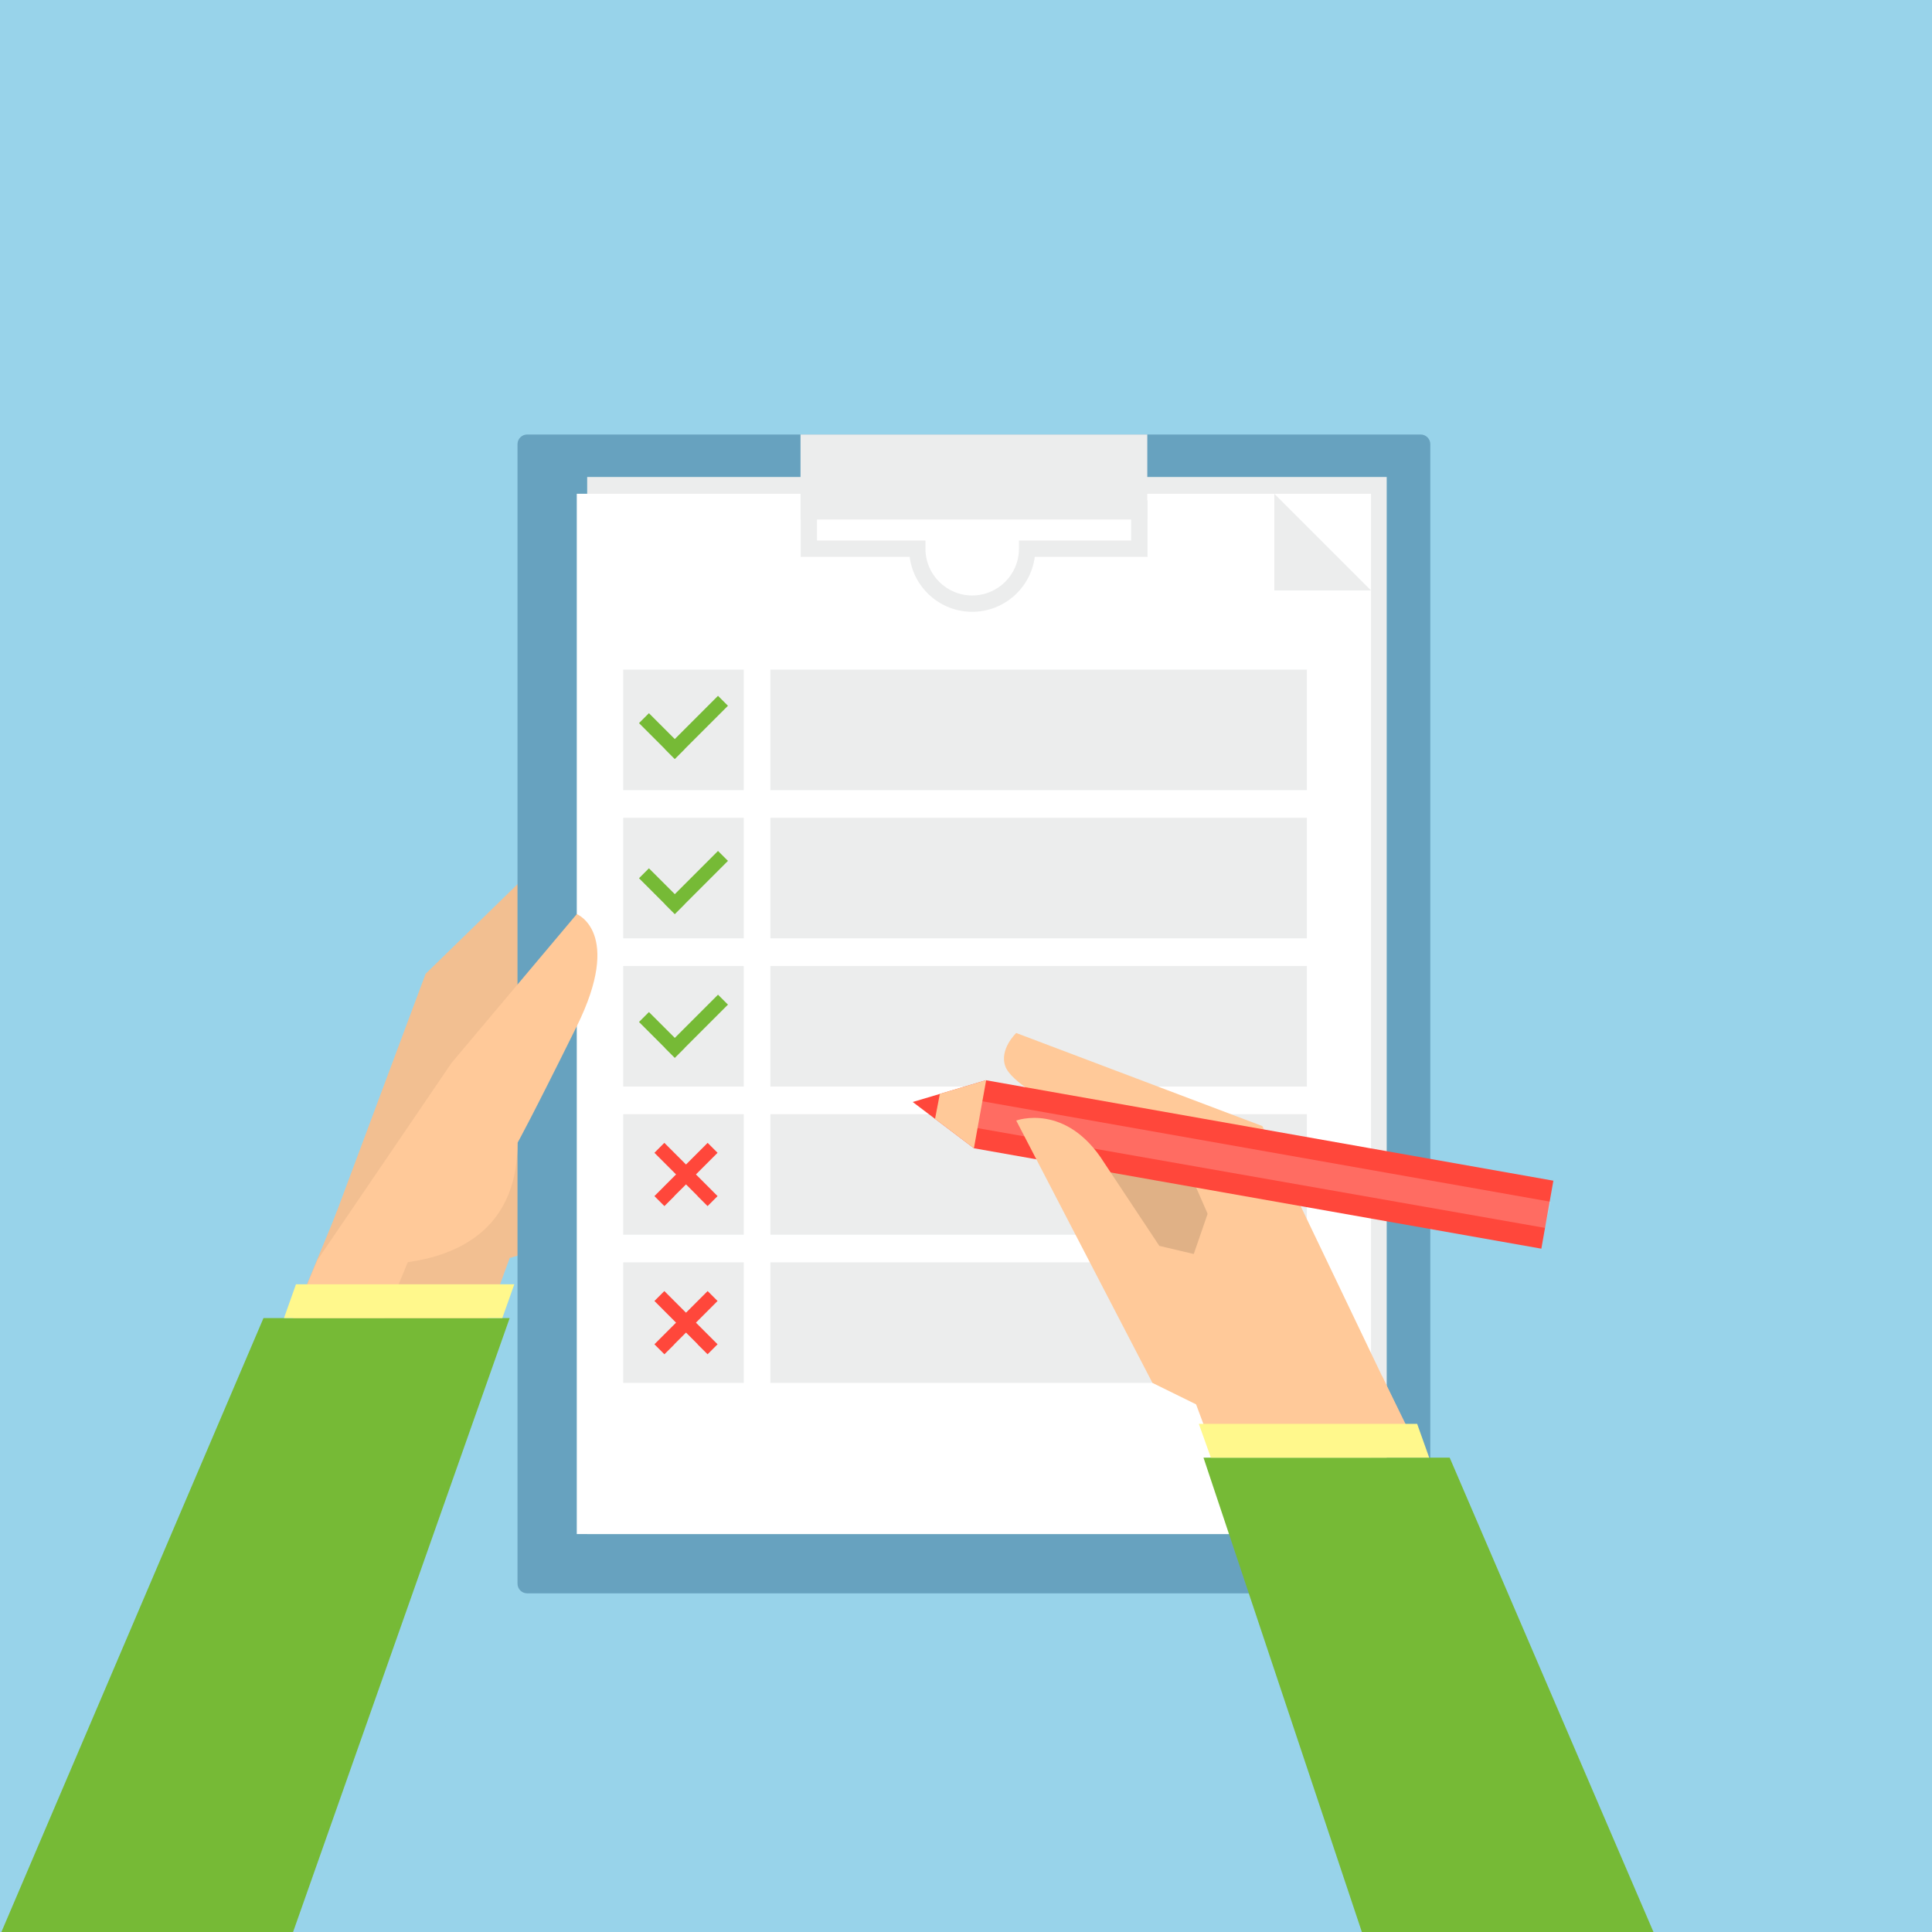
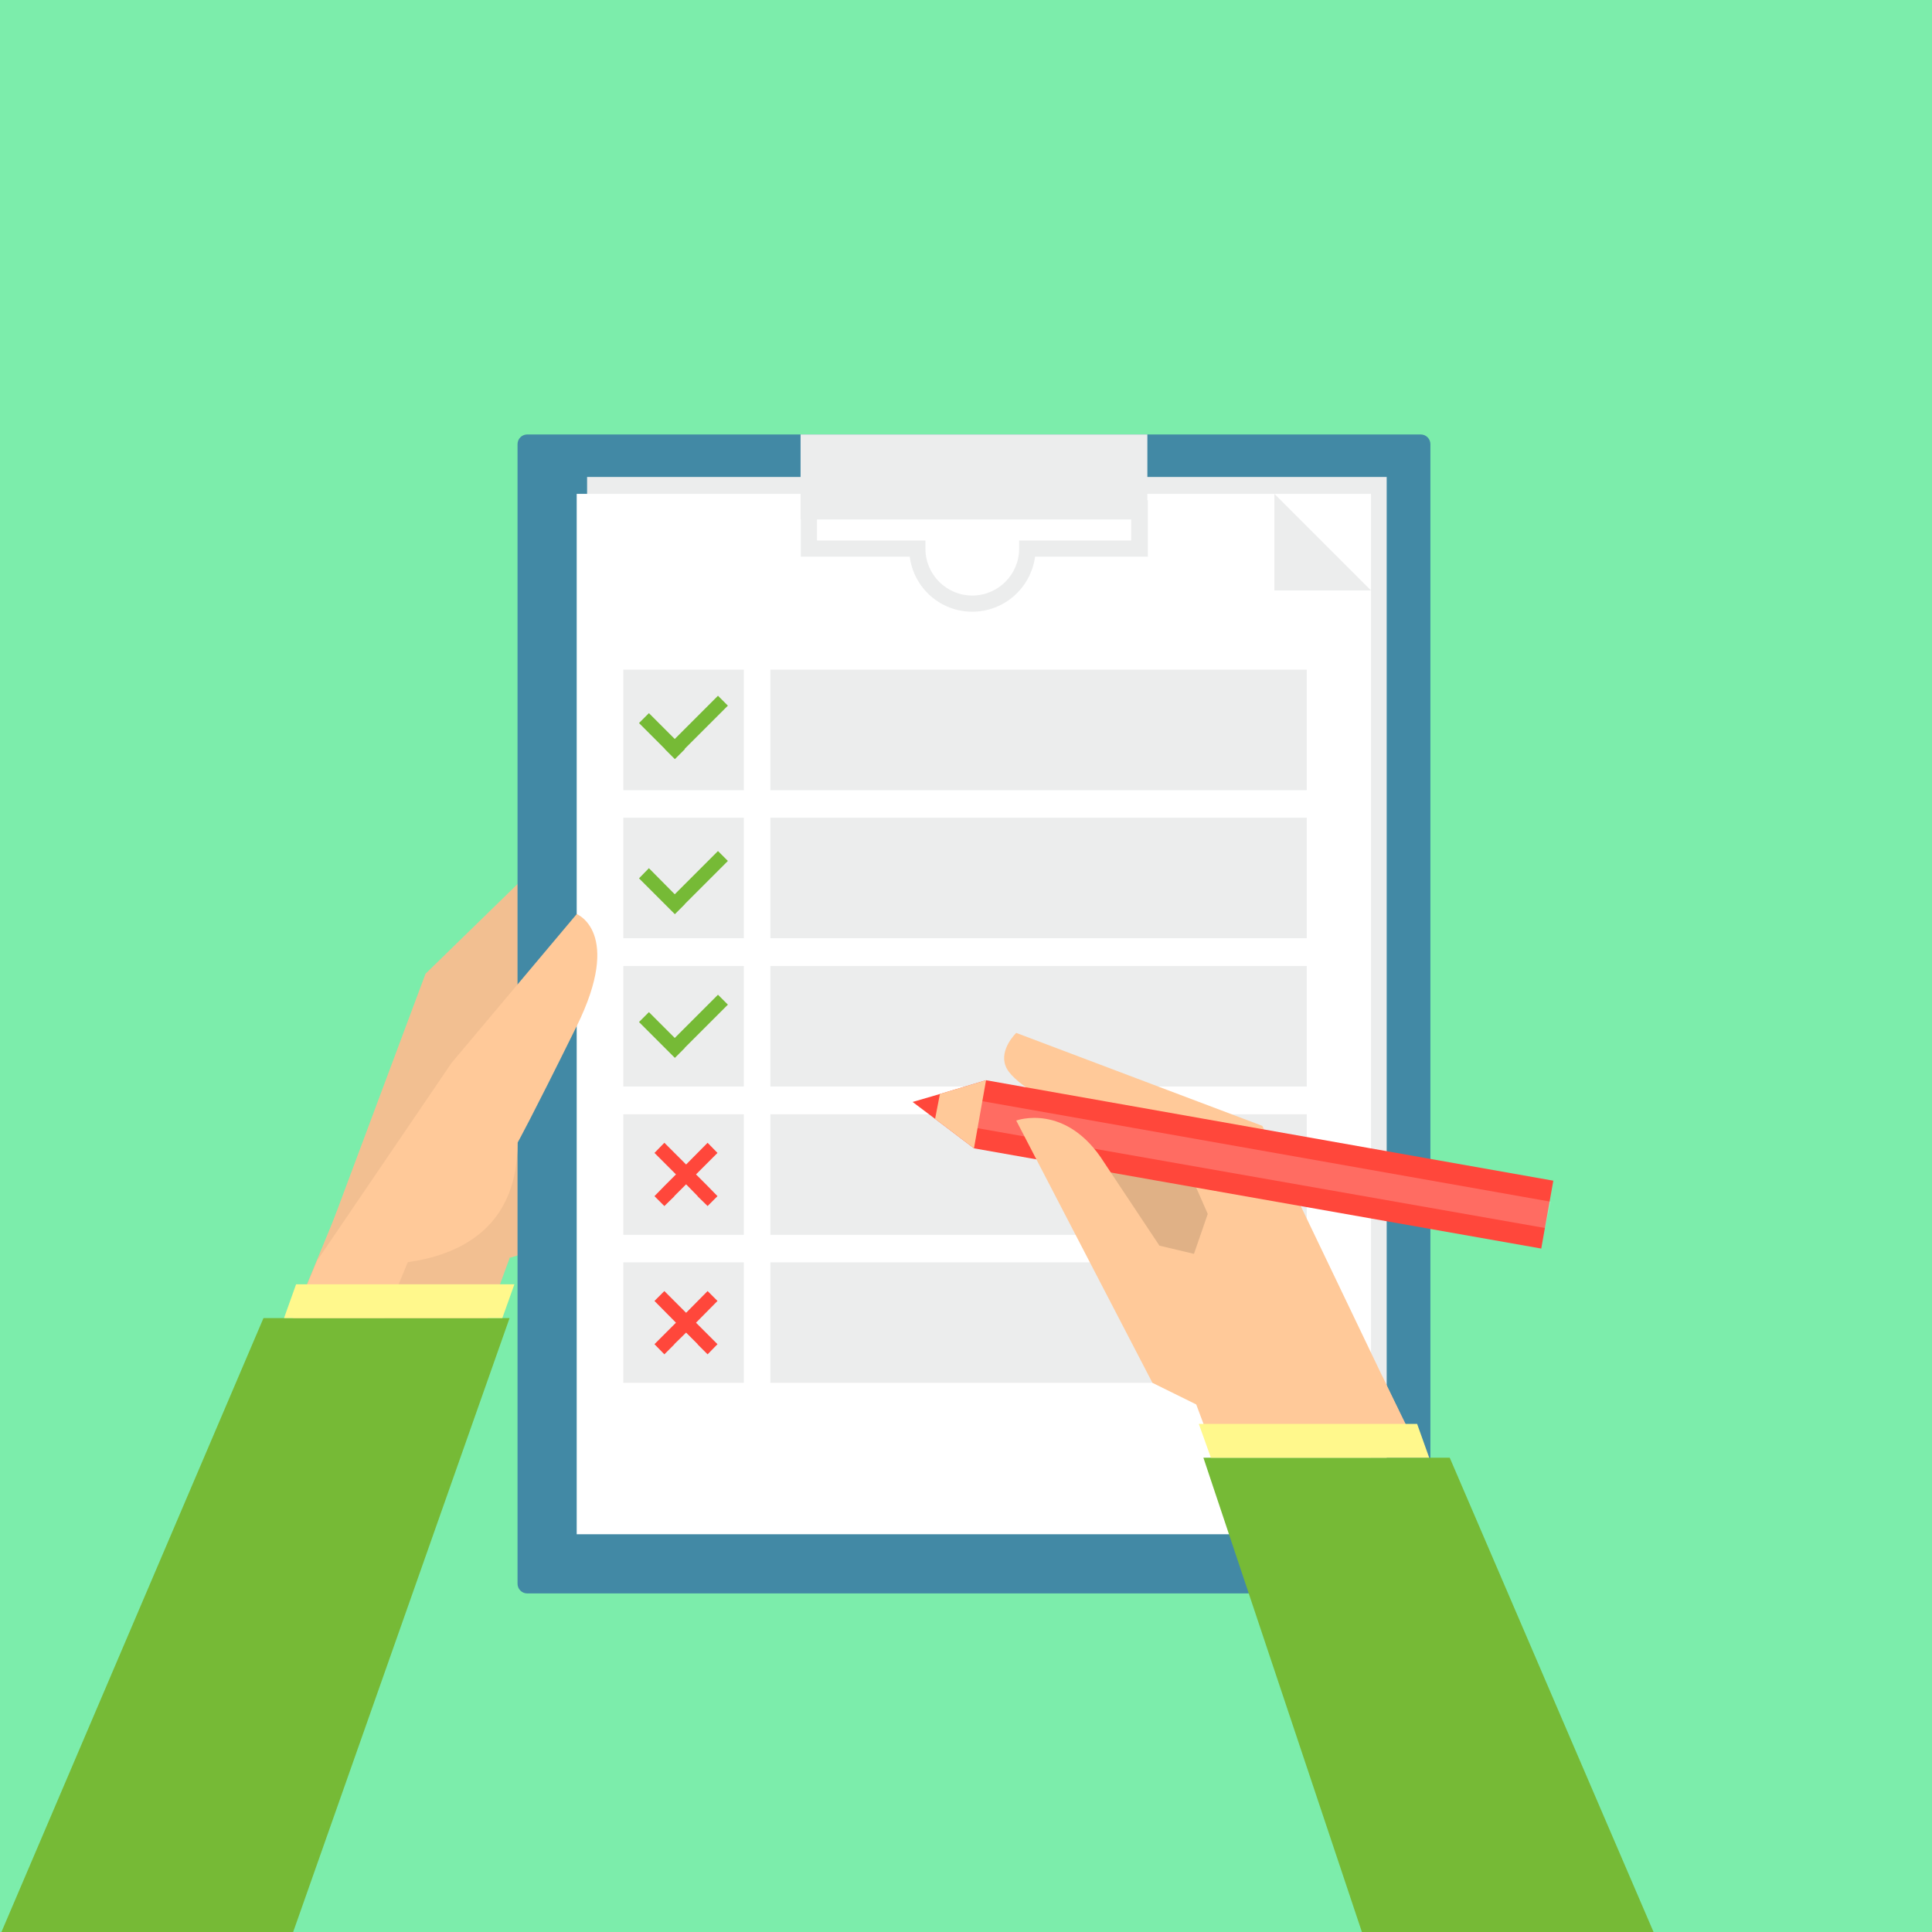
- <svg xmlns="http://www.w3.org/2000/svg" viewBox="0 0 800 800">
-   <defs>
-     <style>.cls-1{fill:#98d3ea;}.cls-2{fill:#f2bf91;}.cls-3{fill:#67a2bf;}.cls-4{fill:#eceded;}.cls-11,.cls-5{fill:#fff;}.cls-6{fill:#76ba36;}.cls-7{fill:#ff473b;}.cls-8{fill:#ffc999;}.cls-9{fill:#fff88c;}.cls-10{fill:#e0b186;}.cls-11{opacity:0.2;}</style>
-   </defs>
+ <svg xmlns="http://www.w3.org/2000/svg" version="1.1" id="Layer_1" x="0px" y="0px" viewBox="0 0 800 800" style="enable-background:new 0 0 800 800;" xml:space="preserve">
+   <style type="text/css">
+ 	.st0{fill:#7CEDAB;}
+ 	.st1{fill:#F2BF91;}
+ 	.st2{fill:#4289A5;}
+ 	.st3{fill:#ECEDED;}
+ 	.st4{fill:#FFFFFF;}
+ 	.st5{fill:#76BA36;}
+ 	.st6{fill:#FF473B;}
+ 	.st7{fill:#FFC999;}
+ 	.st8{fill:#FFF88C;}
+ 	.st9{fill:#E0B186;}
+ 	.st10{opacity:0.2;fill:#FFFFFF;enable-background:new    ;}
+ </style>
  <g id="OBJECTS">
-     <rect class="cls-1" width="800" height="800" />
-     <circle class="cls-1" cx="397.76" cy="400" r="380.54" />
-     <path class="cls-2" d="M238.83,342.22l-62.59,61-46,123.14,74.43-4.3s17-1.23,24.36-12.89S238.83,342.22,238.83,342.22Z" />
-     <rect class="cls-3" x="214.29" y="179.92" width="377.97" height="479.85" rx="4" />
-     <rect class="cls-4" x="243.14" y="197.51" width="331.07" height="437.71" />
-     <polyline class="cls-2" points="138.7 503.71 89.72 622.33 173.79 622.33 211.04 520.95 139.48 501.63" />
-     <rect class="cls-5" x="238.83" y="204.46" width="328.89" height="430.76" />
-     <rect class="cls-4" x="331.48" y="179.92" width="143.59" height="35.19" />
-     <rect class="cls-4" x="319.01" y="277.28" width="222.13" height="49.91" />
-     <rect class="cls-4" x="258.06" y="277.28" width="49.91" height="49.91" />
-     <rect class="cls-4" x="319.01" y="338.64" width="222.13" height="49.91" />
-     <rect class="cls-4" x="258.06" y="338.64" width="49.91" height="49.91" />
-     <rect class="cls-4" x="319.01" y="400" width="222.13" height="49.91" />
-     <rect class="cls-4" x="258.06" y="400" width="49.91" height="49.91" />
-     <rect class="cls-4" x="319.01" y="461.36" width="222.13" height="49.91" />
-     <rect class="cls-4" x="258.06" y="461.36" width="49.91" height="49.91" />
-     <rect class="cls-4" x="319.01" y="522.72" width="222.13" height="49.91" />
-     <rect class="cls-4" x="258.06" y="522.72" width="49.91" height="49.91" />
-     <polygon class="cls-6" points="301.43 292.24 297.31 288.13 279.42 306.03 268.71 295.32 264.6 299.43 275.31 310.14 275.27 310.17 279.38 314.29 279.42 314.25 279.45 314.29 283.56 310.17 283.53 310.14 301.43 292.24" />
-     <polygon class="cls-6" points="301.43 356.47 297.31 352.36 279.42 370.25 268.71 359.55 264.6 363.66 275.31 374.37 275.27 374.4 279.38 378.51 279.42 378.48 279.45 378.51 283.56 374.4 283.53 374.37 301.43 356.47" />
-     <polygon class="cls-6" points="301.43 415.99 297.31 411.88 279.42 429.77 268.71 419.07 264.6 423.18 275.31 433.89 275.27 433.92 279.38 438.03 279.42 438 279.45 438.03 283.56 433.92 283.53 433.89 301.43 415.99" />
-     <polygon class="cls-7" points="292.99 491.13 288.17 486.31 297.13 477.35 293.02 473.23 284.06 482.2 275.09 473.23 270.98 477.35 279.94 486.31 275.12 491.13 271.01 495.25 270.98 495.28 275.09 499.39 275.12 499.36 275.15 499.39 279.27 495.28 279.23 495.25 284.06 490.43 288.88 495.25 288.84 495.28 292.96 499.39 292.99 499.36 293.02 499.39 297.13 495.28 297.1 495.25 292.99 491.13" />
-     <polygon class="cls-7" points="292.99 552.5 288.17 547.68 297.13 538.71 293.02 534.6 284.06 543.56 275.09 534.6 270.98 538.71 279.94 547.68 275.12 552.5 271.01 556.61 270.98 556.64 275.09 560.75 275.12 560.73 275.15 560.75 279.27 556.64 279.23 556.61 284.06 551.79 288.88 556.61 288.84 556.64 292.96 560.75 292.99 560.73 293.02 560.75 297.13 556.64 297.1 556.61 292.99 552.5" />
-     <path class="cls-8" d="M214.29,473.23s5.32-9.41,24.54-48.28,0-46.44,0-46.44L187,440.09l-55.5,81.55S214.29,538.68,214.29,473.23Z" />
-     <polygon class="cls-8" points="169.28 521.64 131.48 521.64 89.72 622.33 127.52 622.33 169.28 521.64" />
-     <polygon class="cls-6" points="120.88 801.36 0 801.36 109.1 545.8 211.04 545.8 120.88 801.36" />
-     <polygon class="cls-9" points="212.97 531.79 122.56 531.79 117.58 545.8 207.99 545.8 212.97 531.79" />
-     <path class="cls-8" d="M420.8,427.74l101.9,38.54,56.46,117.91-74.43-4.3s-17-1.22-24.37-12.88c-5.59-8.87-31-74.82-45.83-110.7,0,0-15.79-8.08-18.24-14.76C413.69,434.45,420.8,427.74,420.8,427.74Z" />
-     <path class="cls-4" d="M402.57,253.34a26.17,26.17,0,0,1-25.91-22.75H331.55V208.34L385,207.9a26.11,26.11,0,0,1,34.87-.29l55.3-.45v23.43H428.48A26.17,26.17,0,0,1,402.57,253.34Zm-64.25-29.52h44.89v3.39a19.36,19.36,0,0,0,38.72,0v-3.39h46.44V214l-51.22.42-1-1a19.34,19.34,0,0,0-27.39.23l-1,1-49.46.41Z" />
-     <polygon class="cls-4" points="567.72 244.5 527.67 244.5 527.67 204.46 567.72 244.5" />
-     <polygon class="cls-10" points="434.53 456.31 488.11 475.3 508.86 522.72 455.77 526.06 434.53 456.31" />
-     <polygon class="cls-7" points="643.22 488.9 638.24 517.05 403.28 475.47 387.18 463.3 377.94 456.31 389.17 452.97 408.26 447.3 408.34 447.32 643.22 488.9" />
-     <polygon class="cls-11" points="642.06 497.62 639.76 508.45 403.28 466.87 403.52 455.44 642.06 497.62" />
-     <path class="cls-8" d="M500.72,584.19l-23.51-11.56L420.8,464s20.68-7.71,36.48,17.55l22.78,34.34,14.25,3.37,9-26.1,20.48,38.52Z" />
-     <polygon class="cls-8" points="493.56 576.91 499.76 593.55 582.96 591.58 572.29 569.85 493.56 576.91" />
-     <polygon class="cls-6" points="564.37 801.36 685.25 801.36 600.28 603.58 498.34 603.58 564.37 801.36" />
-     <polygon class="cls-9" points="496.41 589.58 586.81 589.58 591.8 603.58 501.39 603.58 496.41 589.58" />
-     <polygon class="cls-8" points="408.34 447.32 403.28 475.47 387.18 463.3 389.17 452.97 408.26 447.3 408.34 447.32" />
+     <rect class="st0" width="800" height="800" />
+     <circle class="st0" cx="397.8" cy="400" r="380.5" />
+     <path class="st1" d="M238.8,342.2l-62.6,61l-46,123.1l74.4-4.3c0,0,17-1.2,24.4-12.9S238.8,342.2,238.8,342.2z" />
+     <path class="st2" d="M218.3,179.9h370c2.2,0,4,1.8,4,4v471.9c0,2.2-1.8,4-4,4h-370c-2.2,0-4-1.8-4-4V183.9   C214.3,181.7,216.1,179.9,218.3,179.9z" />
+     <rect x="243.1" y="197.5" class="st3" width="331.1" height="437.7" />
+     <polyline class="st1" points="138.7,503.7 89.7,622.3 173.8,622.3 211,521 139.5,501.6  " />
+     <rect x="238.8" y="204.5" class="st4" width="328.9" height="430.8" />
+     <rect x="331.5" y="179.9" class="st3" width="143.6" height="35.2" />
+     <rect x="319" y="277.3" class="st3" width="222.1" height="49.9" />
+     <rect x="258.1" y="277.3" class="st3" width="49.9" height="49.9" />
+     <rect x="319" y="338.6" class="st3" width="222.1" height="49.9" />
+     <rect x="258.1" y="338.6" class="st3" width="49.9" height="49.9" />
+     <rect x="319" y="400" class="st3" width="222.1" height="49.9" />
+     <rect x="258.1" y="400" class="st3" width="49.9" height="49.9" />
+     <rect x="319" y="461.4" class="st3" width="222.1" height="49.9" />
+     <rect x="258.1" y="461.4" class="st3" width="49.9" height="49.9" />
+     <rect x="319" y="522.7" class="st3" width="222.1" height="49.9" />
+     <rect x="258.1" y="522.7" class="st3" width="49.9" height="49.9" />
+     <polygon class="st5" points="301.4,292.2 297.3,288.1 279.4,306 268.7,295.3 264.6,299.4 275.3,310.1 275.3,310.2 279.4,314.3    279.4,314.3 279.5,314.3 283.6,310.2 283.5,310.1  " />
+     <polygon class="st5" points="301.4,356.5 297.3,352.4 279.4,370.3 268.7,359.5 264.6,363.7 275.3,374.4 275.3,374.4 279.4,378.5    279.4,378.5 279.5,378.5 283.6,374.4 283.5,374.4  " />
+     <polygon class="st5" points="301.4,416 297.3,411.9 279.4,429.8 268.7,419.1 264.6,423.2 275.3,433.9 275.3,433.9 279.4,438    279.4,438 279.5,438 283.6,433.9 283.5,433.9  " />
+     <polygon class="st6" points="293,491.1 288.2,486.3 297.1,477.4 293,473.2 284.1,482.2 275.1,473.2 271,477.4 279.9,486.3    275.1,491.1 271,495.3 271,495.3 275.1,499.4 275.1,499.4 275.1,499.4 279.3,495.3 279.2,495.3 284.1,490.4 288.9,495.3    288.8,495.3 293,499.4 293,499.4 293,499.4 297.1,495.3 297.1,495.3  " />
+     <polygon class="st6" points="293,552.5 288.2,547.7 297.1,538.7 293,534.6 284.1,543.6 275.1,534.6 271,538.7 279.9,547.7    275.1,552.5 271,556.6 271,556.6 275.1,560.8 275.1,560.7 275.1,560.8 279.3,556.6 279.2,556.6 284.1,551.8 288.9,556.6    288.8,556.6 293,560.8 293,560.7 293,560.8 297.1,556.6 297.1,556.6  " />
+     <path class="st7" d="M214.3,473.2c0,0,5.3-9.4,24.5-48.3s0-46.4,0-46.4L187,440.1l-55.5,81.6C131.5,521.6,214.3,538.7,214.3,473.2z   " />
+     <polygon class="st7" points="169.3,521.6 131.5,521.6 89.7,622.3 127.5,622.3  " />
+     <polygon class="st5" points="120.9,801.4 0,801.4 109.1,545.8 211,545.8  " />
+     <polygon class="st8" points="213,531.8 122.6,531.8 117.6,545.8 208,545.8  " />
+     <path class="st7" d="M420.8,427.7l101.9,38.5l56.5,117.9l-74.4-4.3c0,0-17-1.2-24.4-12.9c-5.6-8.9-31-74.8-45.8-110.7   c0,0-15.8-8.1-18.2-14.8C413.7,434.5,420.8,427.7,420.8,427.7z" />
+     <path class="st3" d="M402.6,253.3c-13.1,0-24.2-9.7-25.9-22.8h-45.1v-22.3l53.5-0.4c9.8-9,24.9-9.1,34.9-0.3l55.3-0.4v23.4h-46.7   C426.8,243.6,415.7,253.3,402.6,253.3z M338.3,223.8h44.9v3.4c0,10.7,8.7,19.4,19.4,19.4c10.7,0,19.4-8.7,19.4-19.4v-3.4h46.4V214   l-51.2,0.4l-1-1c-7.6-7.5-19.9-7.4-27.4,0.2c0,0,0,0,0,0l-1,1l-49.5,0.4L338.3,223.8z" />
+     <polygon class="st3" points="567.7,244.5 527.7,244.5 527.7,204.5  " />
+     <polygon class="st9" points="434.5,456.3 488.1,475.3 508.9,522.7 455.8,526.1  " />
+     <polygon class="st6" points="643.2,488.9 638.2,517 403.3,475.5 387.2,463.3 377.9,456.3 389.2,453 408.3,447.3 408.3,447.3  " />
+     <polygon class="st10" points="642.1,497.6 639.8,508.5 403.3,466.9 403.5,455.4  " />
+     <path class="st7" d="M500.7,584.2l-23.5-11.6L420.8,464c0,0,20.7-7.7,36.5,17.5l22.8,34.3l14.3,3.4l9-26.1l20.5,38.5L500.7,584.2z" />
+     <polygon class="st7" points="493.6,576.9 499.8,593.5 583,591.6 572.3,569.8  " />
+     <polygon class="st5" points="564.4,801.4 685.3,801.4 600.3,603.6 498.3,603.6  " />
+     <polygon class="st8" points="496.4,589.6 586.8,589.6 591.8,603.6 501.4,603.6  " />
+     <polygon class="st7" points="408.3,447.3 403.3,475.5 387.2,463.3 389.2,453 408.3,447.3  " />
  </g>
</svg>
